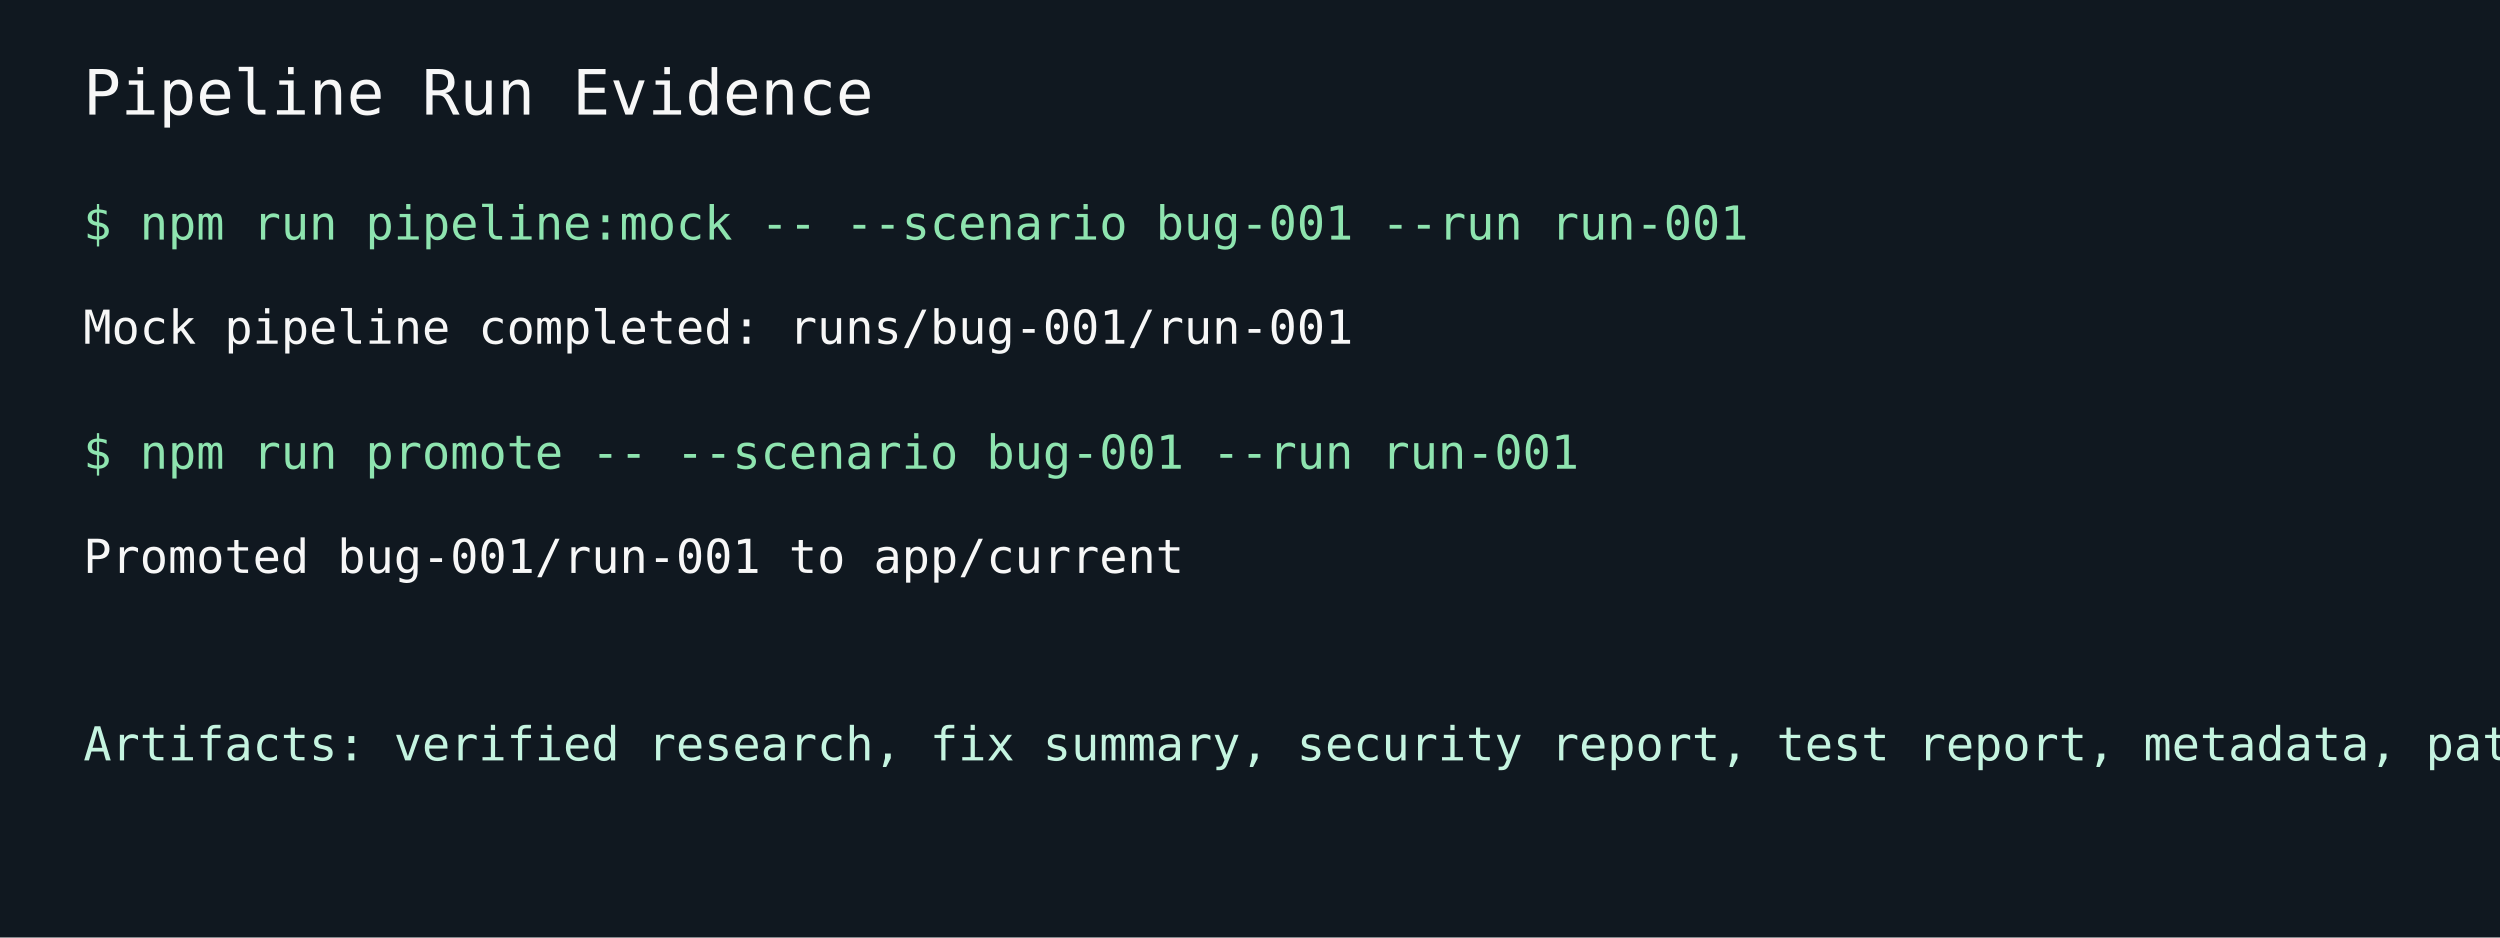
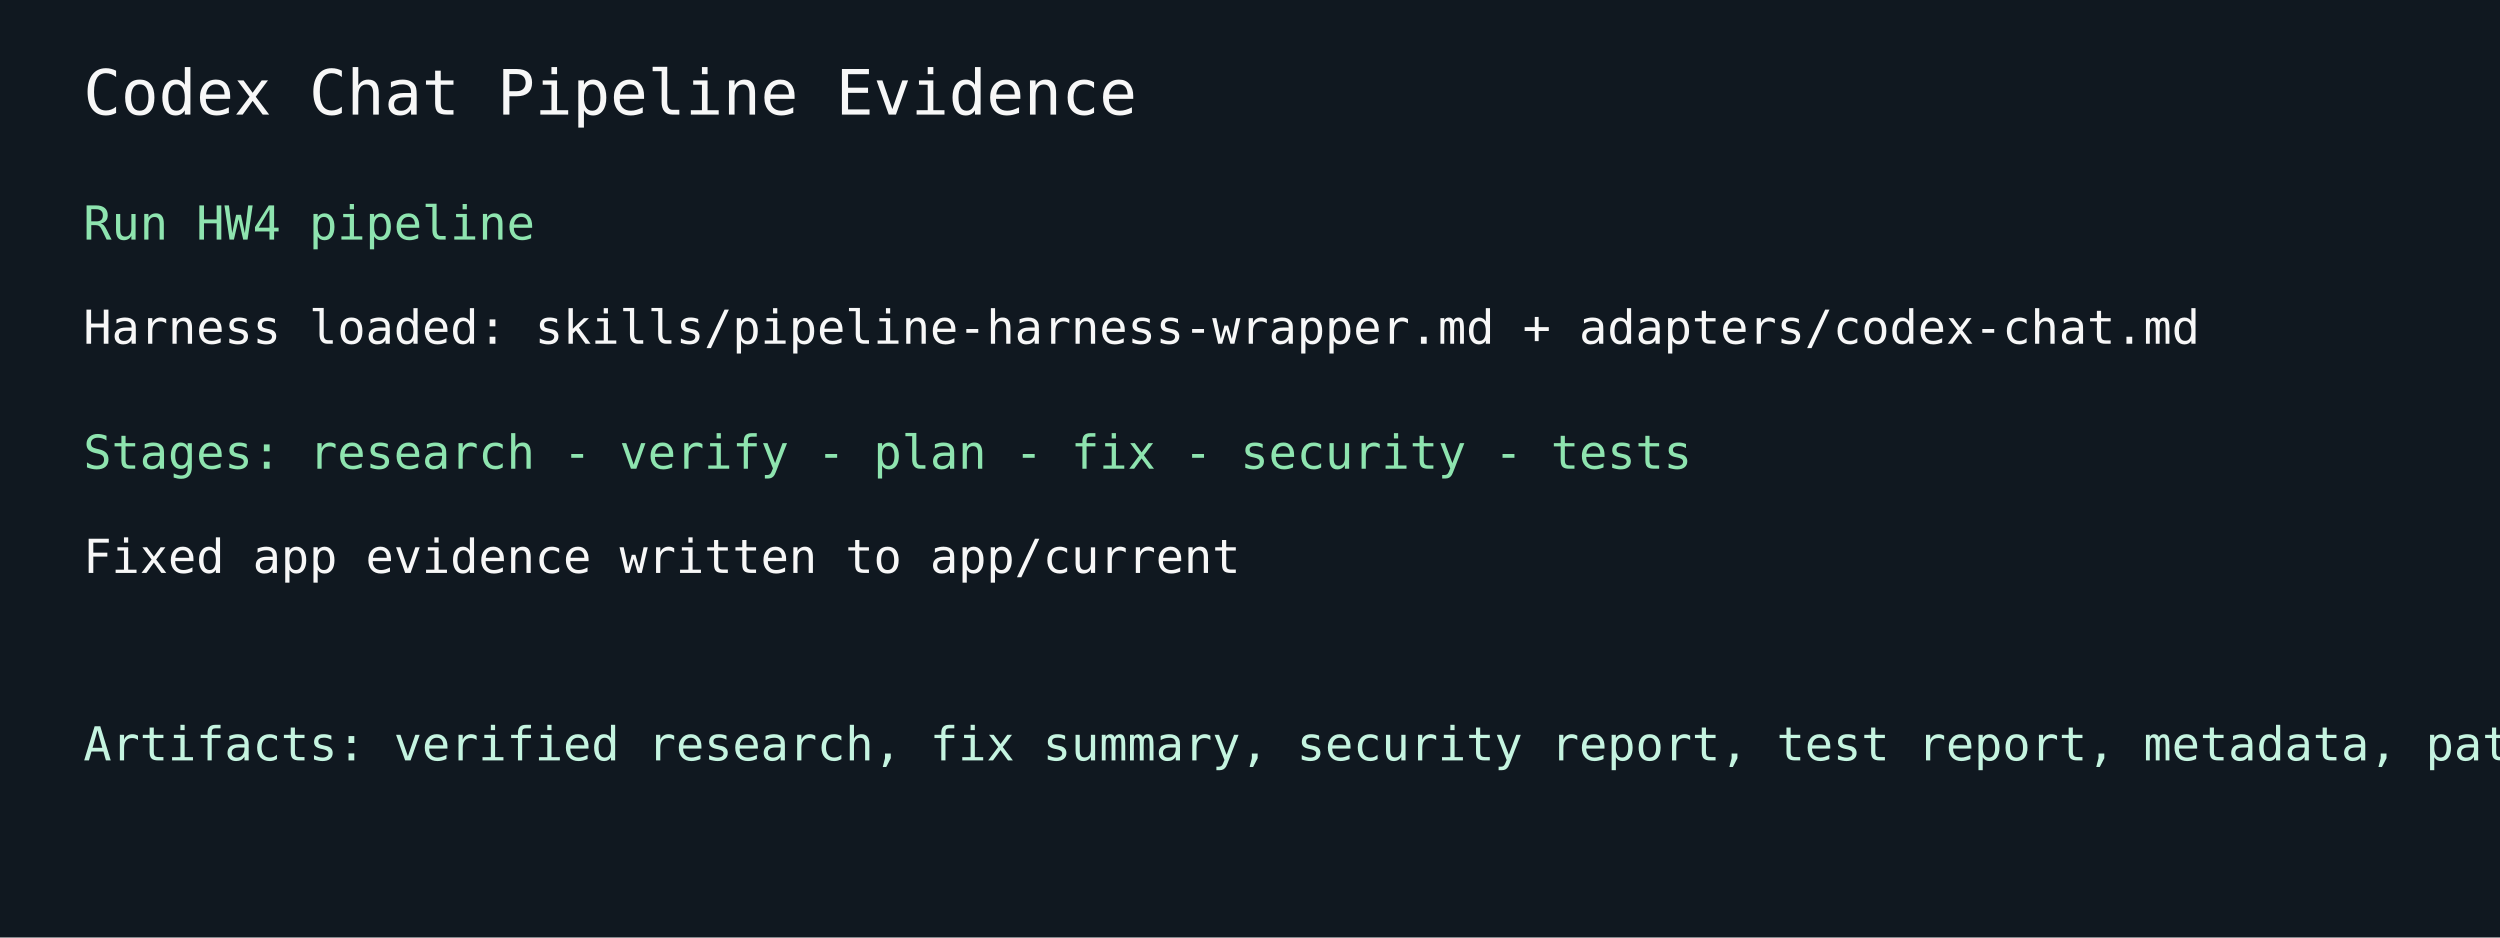
<svg xmlns="http://www.w3.org/2000/svg" width="960" height="360" viewBox="0 0 960 360">
  <rect width="960" height="360" fill="#101820" />
-   <text x="32" y="44" fill="#f7f7f7" font-family="Consolas, monospace" font-size="24">Pipeline Run Evidence</text>
-   <text x="32" y="92" fill="#8ee4af" font-family="Consolas, monospace" font-size="18">$ npm run pipeline:mock -- --scenario bug-001 --run run-001</text>
-   <text x="32" y="132" fill="#f7f7f7" font-family="Consolas, monospace" font-size="18">Mock pipeline completed: runs/bug-001/run-001</text>
-   <text x="32" y="180" fill="#8ee4af" font-family="Consolas, monospace" font-size="18">$ npm run promote -- --scenario bug-001 --run run-001</text>
-   <text x="32" y="220" fill="#f7f7f7" font-family="Consolas, monospace" font-size="18">Promoted bug-001/run-001 to app/current</text>
+   <text x="32" y="44" fill="#f7f7f7" font-family="Consolas, monospace" font-size="24">Codex Chat Pipeline Evidence</text>
+   <text x="32" y="92" fill="#8ee4af" font-family="Consolas, monospace" font-size="18">Run HW4 pipeline</text>
+   <text x="32" y="132" fill="#f7f7f7" font-family="Consolas, monospace" font-size="18">Harness loaded: skills/pipeline-harness-wrapper.md + adapters/codex-chat.md</text>
+   <text x="32" y="180" fill="#8ee4af" font-family="Consolas, monospace" font-size="18">Stages: research - verify - plan - fix - security - tests</text>
+   <text x="32" y="220" fill="#f7f7f7" font-family="Consolas, monospace" font-size="18">Fixed app evidence written to app/current</text>
  <text x="32" y="292" fill="#c5f4e0" font-family="Consolas, monospace" font-size="18">Artifacts: verified research, fix summary, security report, test report, metadata, patch</text>
</svg>
